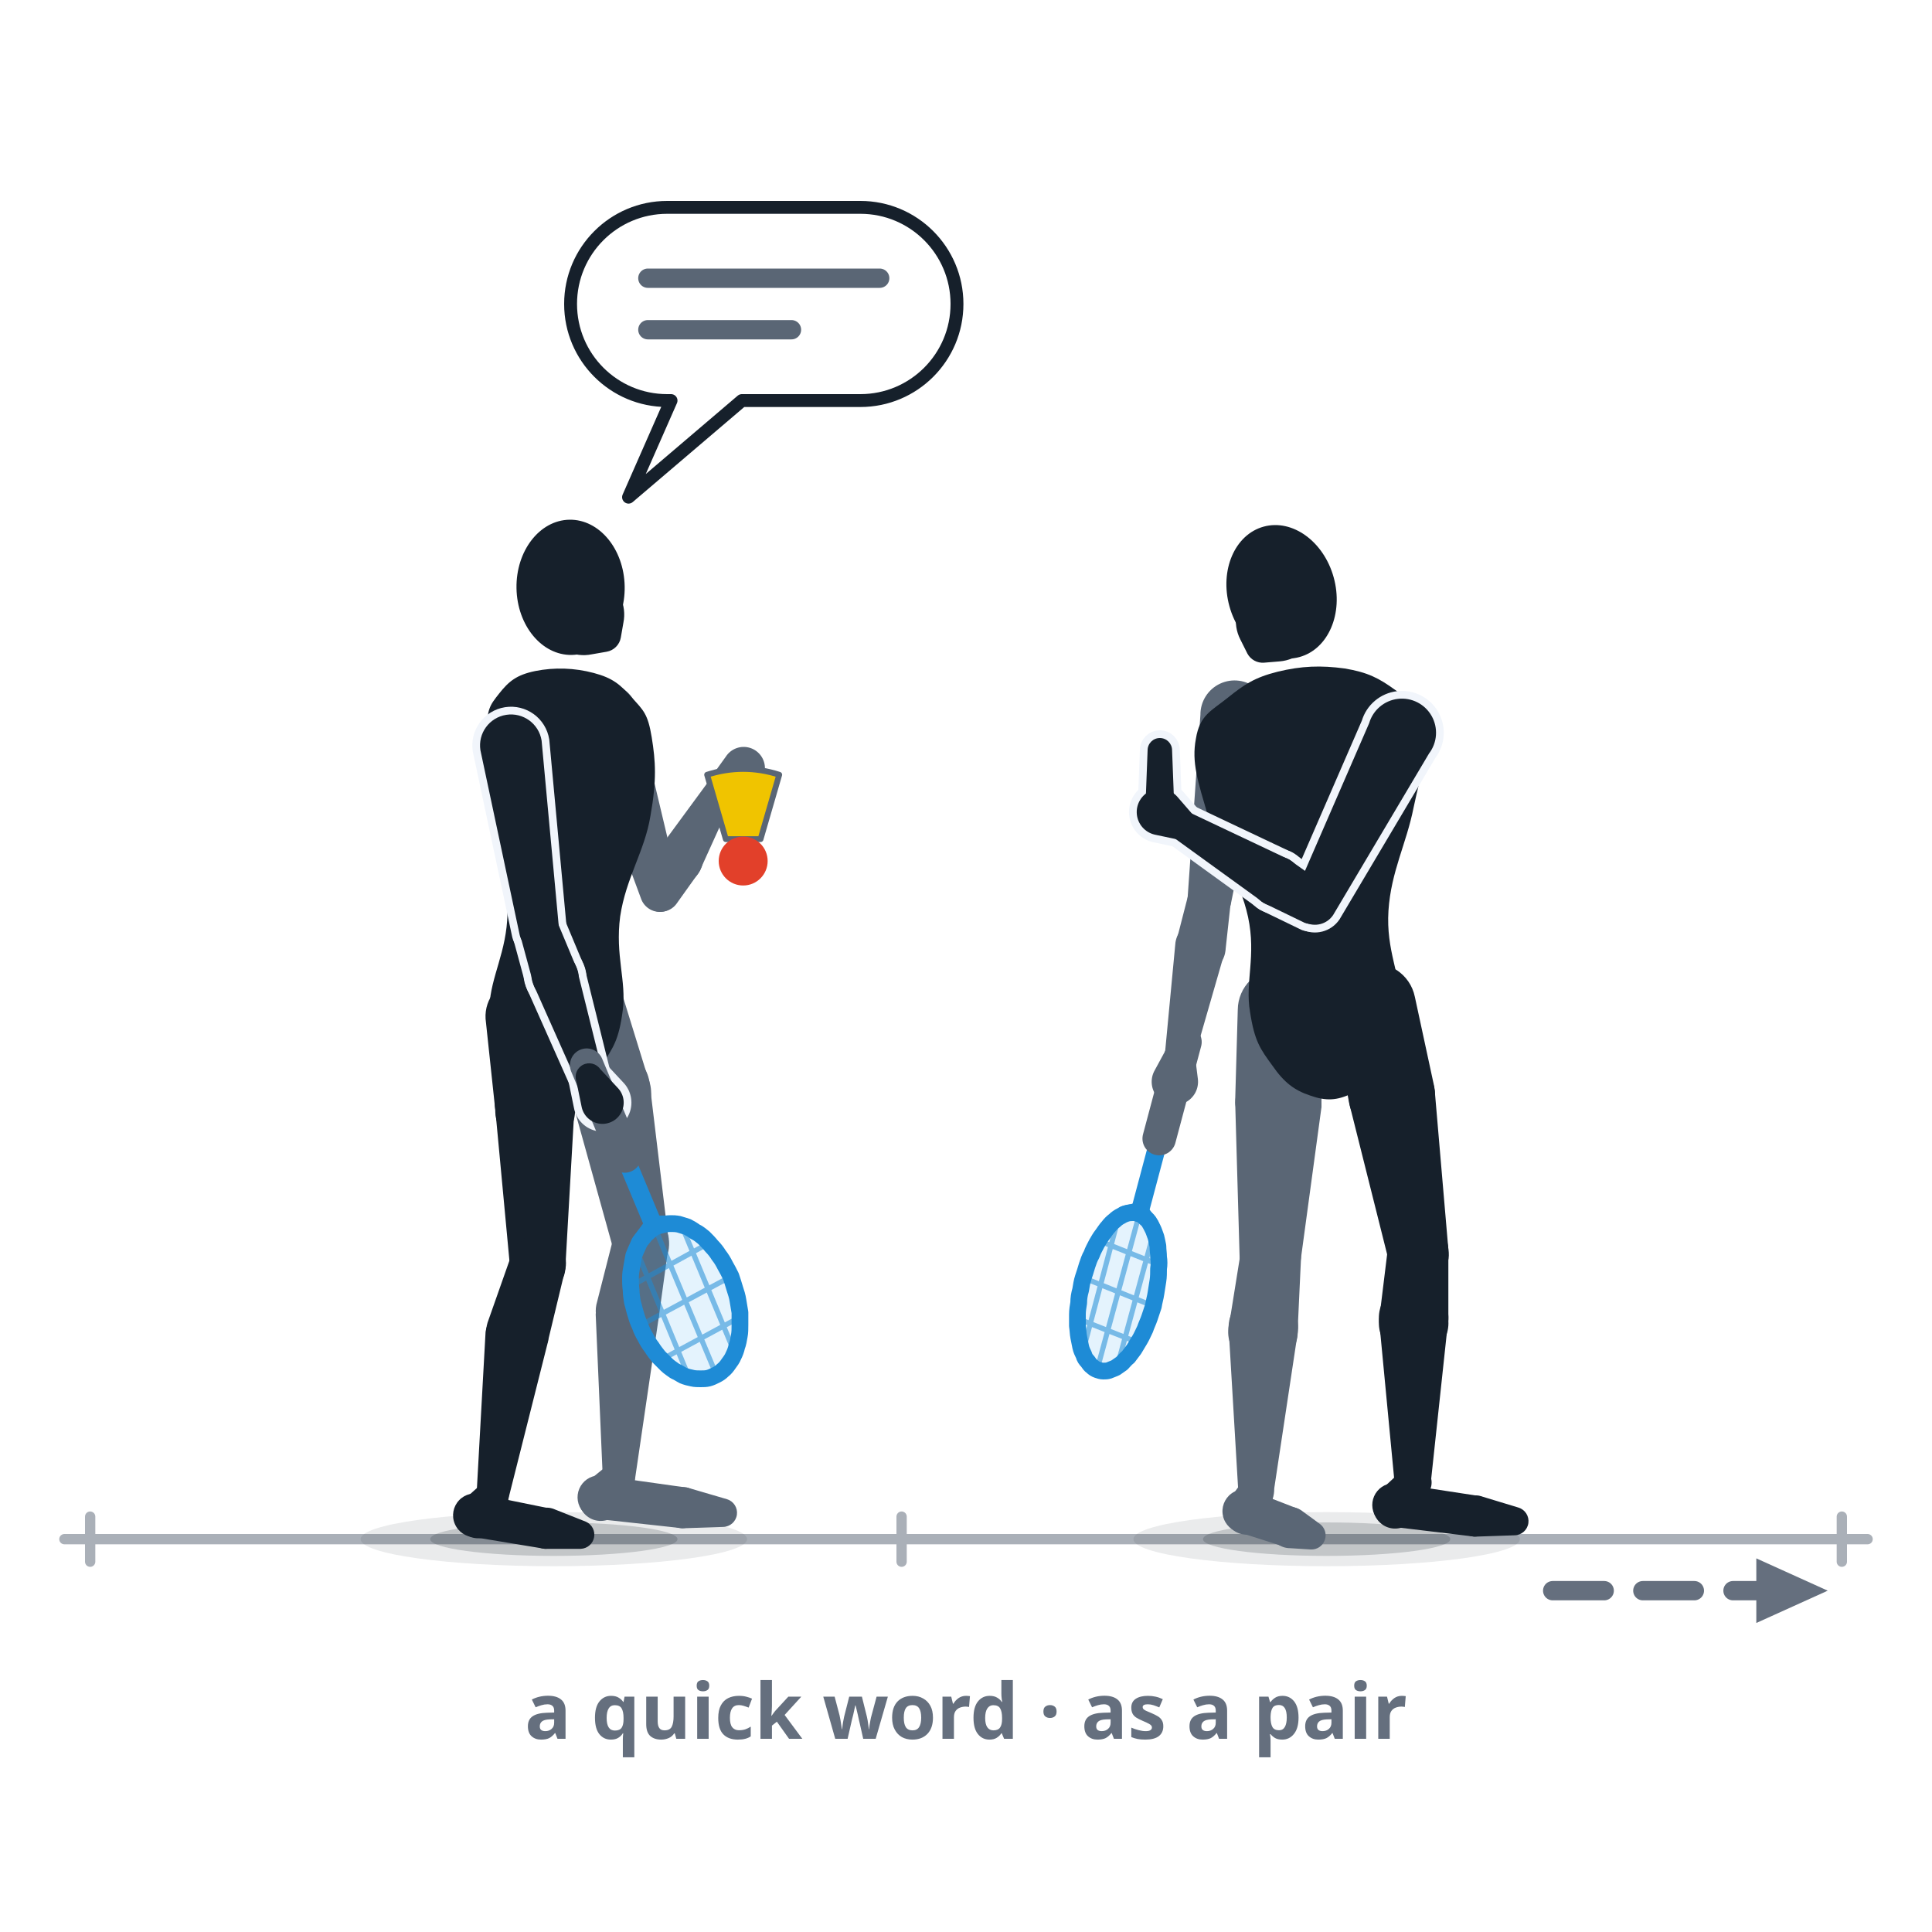
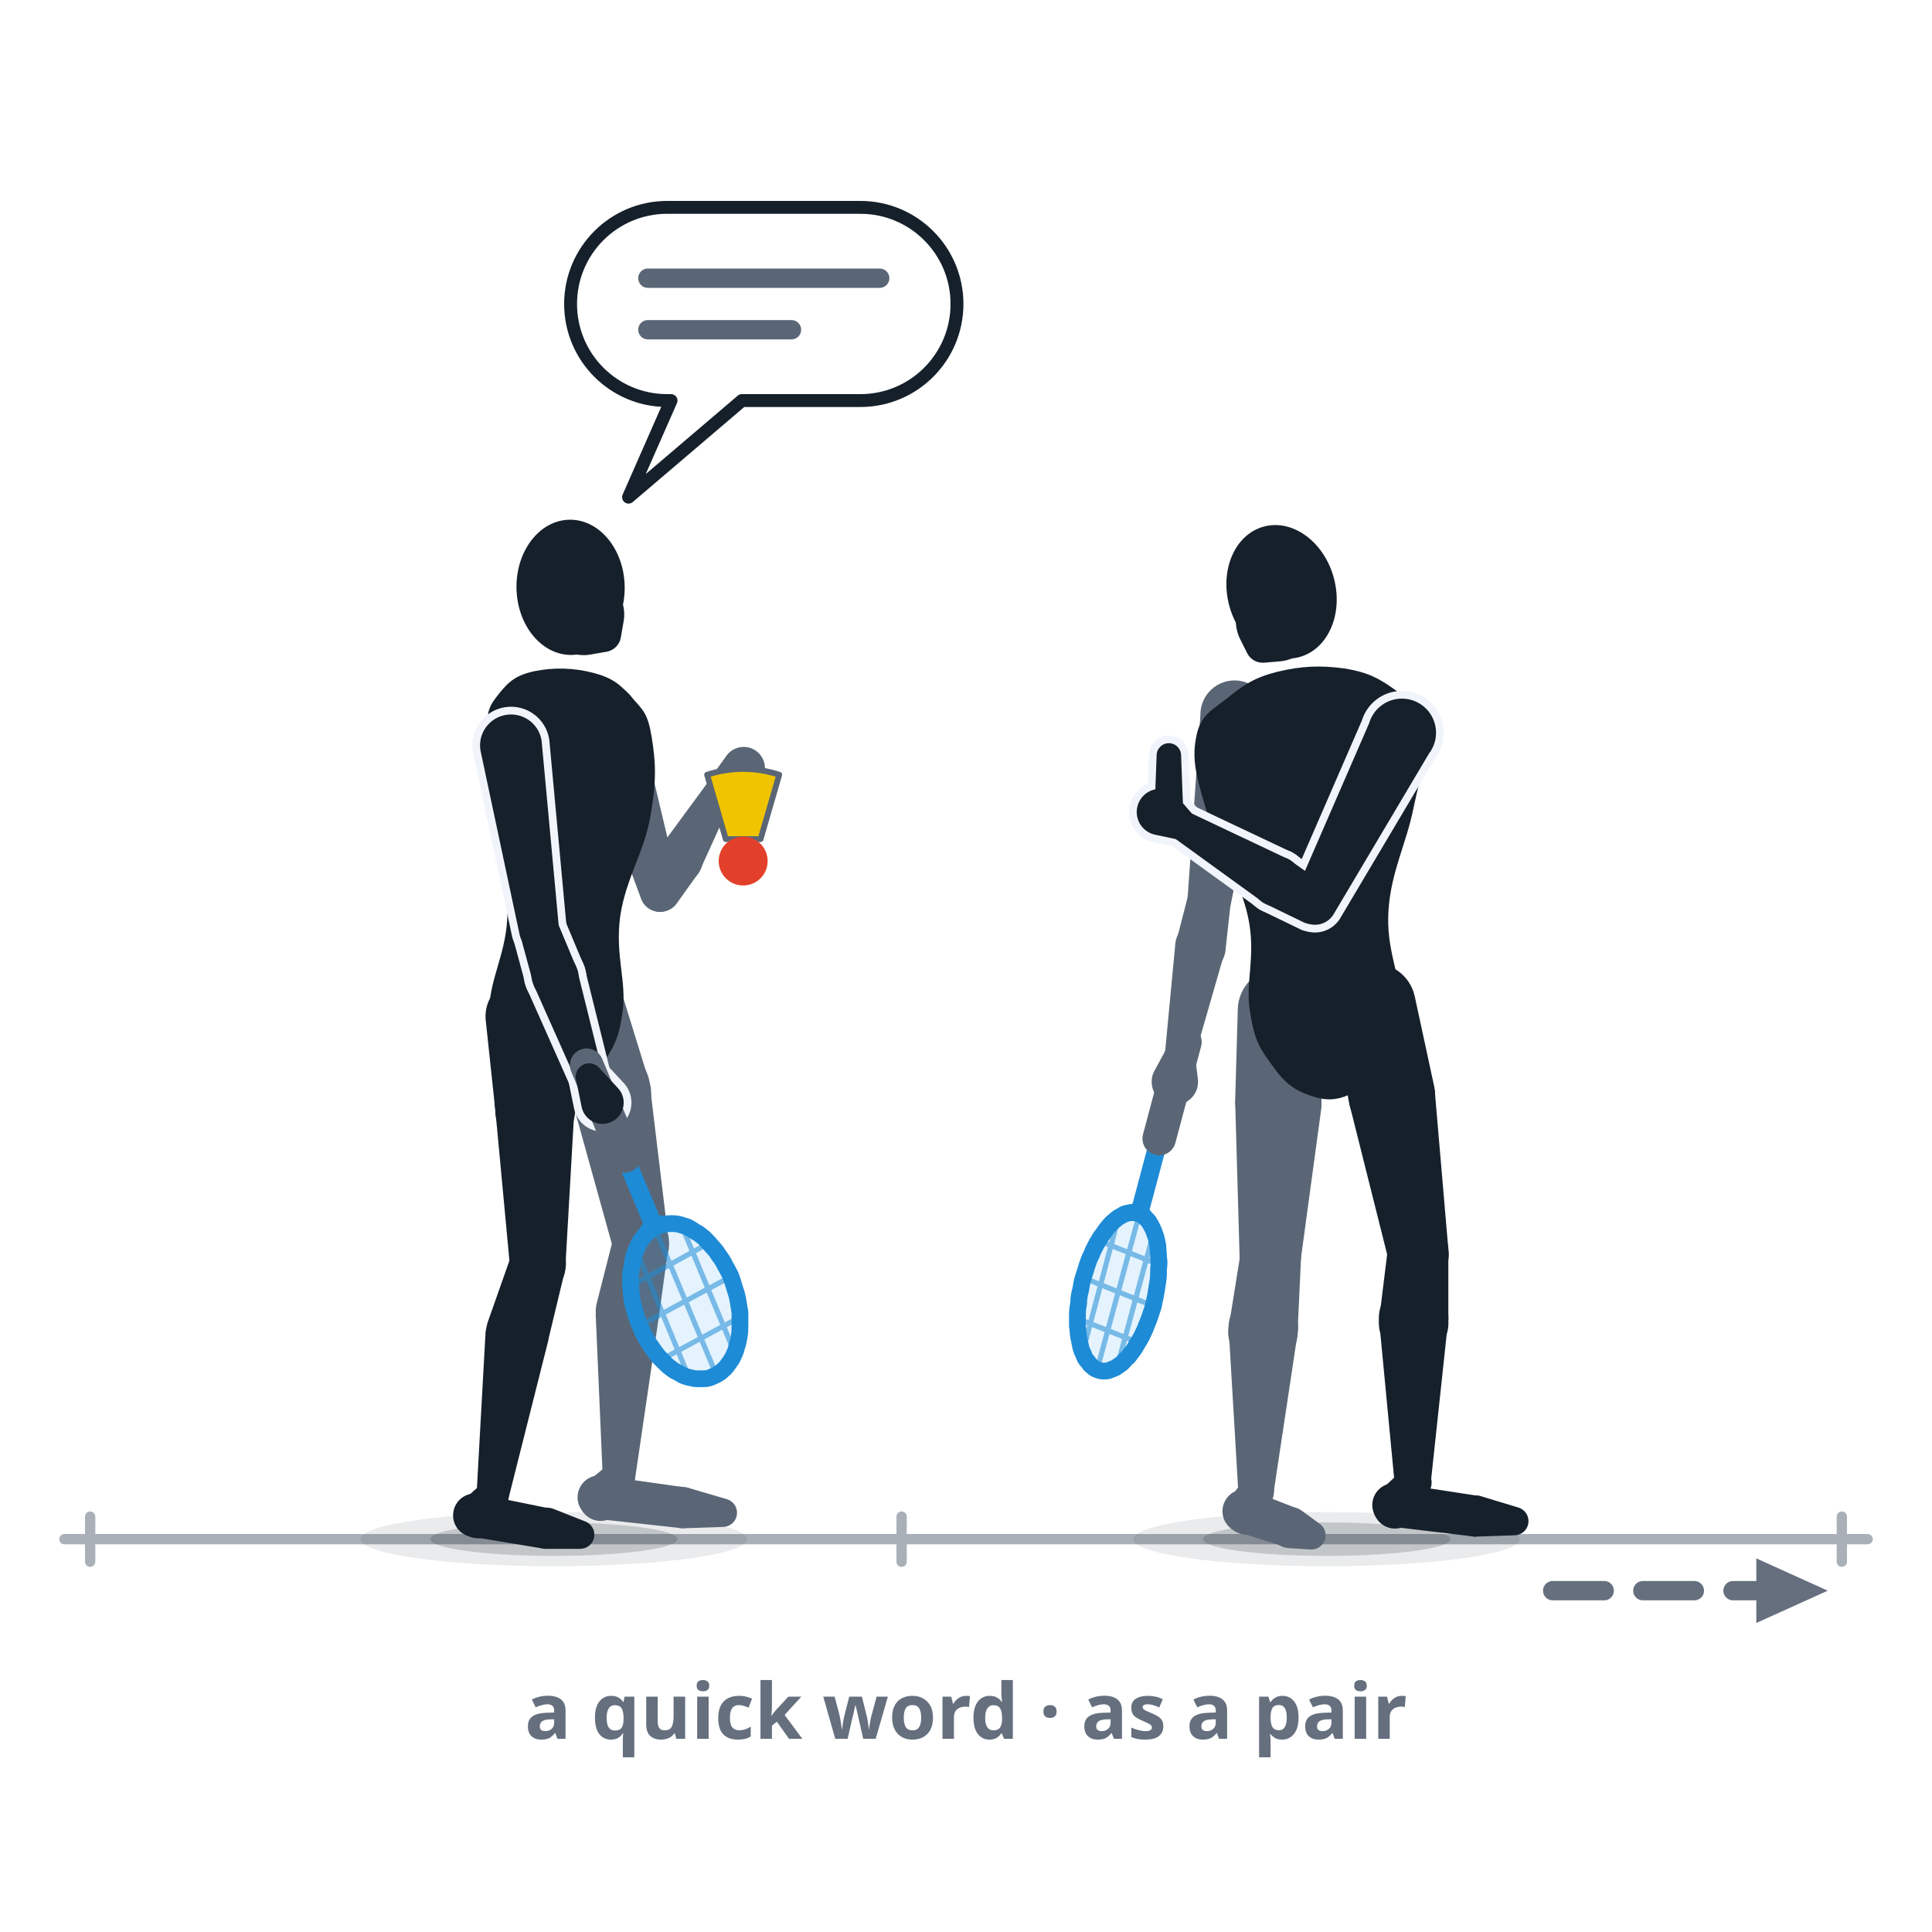
<svg xmlns="http://www.w3.org/2000/svg" viewBox="0 0 300 300" role="img" data-quelle="figuren" aria-label="Talking it through: two doubles partners in their own court before the serve, facing each other. On the left, behind the service line, the rear-court player, who serves next, holds the Speeder in the free hand and says the essentials in one sentence. On the right the attacking player, feet already pointing forward, nods and gives a thumbs-up. A dashed arrow shows the attacking player's path to the front.">
  <style>
    .s-k{fill:var(--tinte,#16202b)}
    .s-f{fill:var(--tinte-2,#5a6675)}
    .s-x{fill:var(--flaeche-2,#f1f5fb);stroke:var(--flaeche-2,#f1f5fb);stroke-width:2.4;stroke-linejoin:round}
    .s-rf{fill:var(--primaer,#38a4f1);opacity:.14}
    .s-rs{fill:none;stroke:var(--primaer-dunkel,#1e8bd6);stroke-width:.8;opacity:.55}
    .s-rr{fill:none;stroke:var(--primaer-dunkel,#1e8bd6);stroke-width:2.6;stroke-linejoin:round}
    .s-rh{fill:none;stroke:var(--primaer-dunkel,#1e8bd6);stroke-width:2.1;stroke-linecap:round;stroke-linejoin:round}
    .s-rsch{fill:none;stroke:var(--primaer-dunkel,#1e8bd6);stroke-width:2.8;stroke-linecap:round}
    .s-rg{fill:none;stroke:var(--tinte-2,#5a6675);stroke-width:5.2;stroke-linecap:round}
    .s-korb{fill:var(--speeder-korb,#f0c400);stroke:var(--tinte-2,#5a6675);stroke-width:.9;stroke-linejoin:round}
    .s-kappe{fill:var(--speeder-kappe,#e2402a)}
    .s-sch{fill:var(--schatten-boden,#16202b2e)}
    .s-schw{fill:var(--schatten-boden,#16202b2e);opacity:.5}
    .s-wegg{fill:none;stroke:var(--tinte-3,#656f7e);stroke-width:3;stroke-dasharray:8 6;stroke-linecap:round}
    .s-mkg{fill:var(--tinte-3,#656f7e)}
    .s-boden{fill:none;stroke:var(--tinte-3,#656f7e);stroke-width:1.6;opacity:.55;stroke-linecap:round}
    .s-blase{fill:var(--flaeche,#ffffff);stroke:var(--tinte,#16202b);stroke-width:2;stroke-linejoin:round}
    .s-zeile{fill:none;stroke:var(--tinte-2,#5a6675);stroke-width:3;stroke-linecap:round}
    .st{fill:var(--tinte-3,#656f7e);font:600 12px/1 system-ui,sans-serif;text-anchor:middle}
  </style>
  <defs>
    <marker id="p047" viewBox="0 0 10 10" markerWidth="4.4" markerHeight="4.4" refX="5" refY="5" orient="auto">
      <path d="M1,1.2 L9.4,5 L1,8.8 Z" class="s-mkg" />
    </marker>
  </defs>
  <path class="s-boden" d="M10,239L290,239M14,235.5L14,242.5M140,235.5L140,242.5M286,235.5L286,242.5" />
  <ellipse class="s-schw" cx="86" cy="239" rx="30" ry="4.2" />
  <ellipse class="s-sch" cx="86" cy="239" rx="19.2" ry="2.6" />
  <ellipse class="s-schw" cx="206" cy="239" rx="30" ry="4.2" />
  <ellipse class="s-sch" cx="206" cy="239" rx="19.2" ry="2.6" />
  <path class="s-wegg" d="M241.1,247L278,247" marker-end="url(#p047)" />
  <g class="s-f">
    <path d="M192.2,156.8L191.8,170.8A6.7,6.7 0 1 0 205.2,171L205.2,156.9A6.5,6.5 0 0 0 192.2,156.8Z" />
    <path d="M191.8,171.2L192.5,195.7A4.7,4.7 0 0 0 201.9,196.2L205.2,171.9A6.7,6.7 0 1 0 191.8,171.2Z" />
    <path d="M192.6,194.8L190.9,205.4A5.4,5.4 0 1 0 201.5,206.5L202,195.8A4.7,4.7 0 0 0 192.6,194.8Z" />
    <path d="M190.8,206.6L192.3,231.9A2.7,2.7 0 0 0 197.7,232.2L201.5,207A5.4,5.4 0 1 0 190.8,206.6Z" />
    <path d="M192.8,230.2L190.9,232.8A3.4,3.4 0 1 0 196.9,235.6L197.7,232.4A2.7,2.7 0 0 0 192.8,230.2Z" />
    <path d="M192.6,238L199.5,240.2A3.2,3.2 0 0 0 201.6,234.3L194.9,231.7A3.4,3.4 0 1 0 192.6,238Z" />
    <path d="M200.3,240.4L203.5,240.6A2.2,2.2 0 0 0 204.9,236.6L202.3,234.7A3.2,3.2 0 1 0 200.3,240.4Z" />
  </g>
  <g class="s-f">
    <path d="M186.4,111L184.4,139.6A3.4,3.4 0 0 0 191.1,140.5L196.8,112.4A5.3,5.3 0 1 0 186.4,111Z" />
    <path d="M184.5,139L182.7,146A3.9,3.9 0 1 0 190.3,147.5L191.1,140.2A3.4,3.4 0 0 0 184.5,139Z" />
    <path d="M182.5,146.6L180.9,163.5A2.3,2.3 0 0 0 185.4,164.4L190.1,148.1A3.9,3.9 0 1 0 182.5,146.6Z" />
  </g>
  <path class="s-rf" d="M170.4,212.7C170.1,212.6 169.8,212.4 169.6,212.2C169.3,212 169.1,211.7 168.9,211.4C168.6,211.1 168.4,210.8 168.3,210.4C168.1,210 167.9,209.6 167.8,209.1C167.7,208.6 167.6,208.1 167.5,207.6C167.4,207.1 167.4,206.5 167.3,205.9C167.3,205.4 167.3,204.8 167.3,204.1C167.3,203.5 167.4,202.9 167.5,202.3C167.5,201.6 167.6,201 167.8,200.3C167.9,199.7 168,199 168.2,198.4C168.4,197.8 168.6,197.2 168.8,196.5C169,195.9 169.2,195.3 169.5,194.8C169.7,194.2 170,193.7 170.3,193.1C170.6,192.6 170.8,192.2 171.2,191.7C171.5,191.3 171.8,190.8 172.1,190.5C172.4,190.1 172.7,189.8 173.1,189.5C173.4,189.2 173.7,189 174.1,188.8C174.4,188.6 174.7,188.5 175,188.4C175.4,188.3 175.7,188.3 176,188.3C176.3,188.3 176.6,188.4 176.9,188.5C177.2,188.6 177.4,188.7 177.7,189C177.9,189.2 178.2,189.4 178.4,189.7C178.6,190 178.8,190.4 179,190.8C179.2,191.2 179.3,191.6 179.5,192.1C179.6,192.5 179.7,193 179.8,193.5C179.8,194.1 179.9,194.6 179.9,195.2C180,195.8 180,196.4 179.9,197C179.9,197.6 179.9,198.3 179.8,198.9C179.7,199.5 179.6,200.2 179.5,200.8C179.4,201.5 179.2,202.1 179.1,202.8C178.9,203.4 178.7,204 178.5,204.6C178.3,205.2 178,205.8 177.8,206.4C177.5,207 177.3,207.5 177,208C176.7,208.5 176.4,209 176.1,209.5C175.8,209.9 175.5,210.3 175.2,210.7C174.8,211 174.5,211.4 174.2,211.7C173.9,211.9 173.5,212.2 173.2,212.4C172.9,212.5 172.5,212.7 172.2,212.8C171.9,212.9 171.6,212.9 171.3,212.9C171,212.9 170.7,212.8 170.4,212.7Z" />
  <path class="s-rs" d="M179,191.9L173.7,211.4M176.7,189.3L170.6,211.8M173.5,189.7L168.3,209.3M179.5,196.2L171,192.8M178.6,202.6L168.7,198.6M176.3,208.3L167.7,204.9" />
  <path class="s-rh" d="M178.9,190.1L177.1,187.7L174.5,188.3" />
  <path class="s-rsch" d="M180,176.8L177.1,187.7" />
  <path class="s-rr" d="M170.4,212.7C170.1,212.6 169.8,212.4 169.6,212.2C169.3,212 169.1,211.7 168.9,211.4C168.6,211.1 168.4,210.8 168.3,210.4C168.1,210 167.9,209.6 167.8,209.1C167.7,208.6 167.6,208.1 167.5,207.6C167.4,207.1 167.4,206.5 167.3,205.9C167.3,205.4 167.3,204.8 167.3,204.1C167.3,203.5 167.4,202.9 167.5,202.3C167.5,201.6 167.6,201 167.8,200.3C167.9,199.7 168,199 168.2,198.4C168.4,197.8 168.6,197.2 168.8,196.5C169,195.9 169.2,195.3 169.5,194.8C169.7,194.2 170,193.7 170.3,193.1C170.6,192.6 170.8,192.2 171.2,191.7C171.5,191.3 171.8,190.8 172.1,190.5C172.4,190.1 172.7,189.8 173.1,189.5C173.4,189.2 173.7,189 174.1,188.8C174.4,188.6 174.7,188.5 175,188.4C175.4,188.3 175.7,188.3 176,188.3C176.3,188.3 176.6,188.4 176.9,188.5C177.2,188.6 177.4,188.7 177.7,189C177.9,189.2 178.2,189.4 178.4,189.7C178.6,190 178.8,190.4 179,190.8C179.2,191.2 179.3,191.6 179.5,192.1C179.6,192.5 179.7,193 179.8,193.5C179.8,194.1 179.9,194.6 179.9,195.2C180,195.8 180,196.4 179.9,197C179.9,197.6 179.9,198.3 179.8,198.9C179.7,199.5 179.6,200.2 179.5,200.8C179.4,201.5 179.2,202.1 179.1,202.8C178.9,203.4 178.7,204 178.5,204.6C178.3,205.2 178,205.8 177.8,206.4C177.5,207 177.3,207.5 177,208C176.7,208.5 176.4,209 176.1,209.5C175.8,209.9 175.5,210.3 175.2,210.7C174.8,211 174.5,211.4 174.2,211.7C173.9,211.9 173.5,212.2 173.2,212.4C172.9,212.5 172.5,212.7 172.2,212.8C171.9,212.9 171.6,212.9 171.3,212.9C171,212.9 170.7,212.8 170.4,212.7Z" />
  <path class="s-rg" d="M184,161.8L180,176.8" />
  <g class="s-f">
    <path d="M181.2,162.7L179.3,166.2A3.6,3.6 0 1 0 186,167.5L185.5,163.5A2.3,2.3 0 0 0 181.2,162.7Z" />
  </g>
  <g class="s-k">
    <path d="M208.8,103.8C212.4,104.4 214.1,105.3 216.6,107.1C219.1,109 220.7,109.4 221.3,113C221.9,116.7 220.7,119.7 219.5,125.4C218.4,131 216,135.3 215.6,141.4C215.2,147.6 217.5,151.4 217.5,156C217.4,160.7 216.7,162 215.2,164.7C213.7,167.5 212.3,168.8 209.9,169.8C207.6,170.9 205.9,171 203.4,170.1C201,169.3 199.4,168.1 197.6,165.5C195.7,162.9 194.8,161.7 194.1,157.1C193.3,152.5 195.1,148.5 193.8,142.4C192.5,136.4 189.3,132.4 187.6,126.8C186,121.3 185,118.4 185.7,114.7C186.3,111 188.1,110.4 190.7,108.3C193.2,106.3 194.8,105.2 198.4,104.3C202.1,103.4 205.1,103.3 208.8,103.8Z" />
    <path d="M206.9,157.4L209.5,171.3A6.7,6.7 0 1 0 222.7,168.7L219.7,154.8A6.5,6.5 0 0 0 206.9,157.4Z" />
    <path d="M209.6,171.7L215.6,195.6A4.7,4.7 0 0 0 224.9,194L222.8,169.5A6.7,6.7 0 1 0 209.6,171.7Z" />
    <path d="M215.5,193.9L214.2,204.5A5.4,5.4 0 1 0 224.9,205.1L224.9,194.5A4.7,4.7 0 0 0 215.5,193.9Z" />
    <path d="M214.2,205.6L216.6,230.8A2.7,2.7 0 0 0 222.1,230.9L224.8,205.7A5.4,5.4 0 1 0 214.2,205.6Z" />
    <path d="M217.5,228.5L214.5,231.3A3.4,3.4 0 1 0 219.7,235.4L221.7,231.9A2.7,2.7 0 0 0 217.5,228.5Z" />
    <path d="M216.4,237.1L228.9,238.6A3.2,3.2 0 0 0 229.7,232.3L217.3,230.4A3.4,3.4 0 1 0 216.4,237.1Z" />
    <path d="M229.3,238.6L235.2,238.4A2.2,2.2 0 0 0 235.8,234.1L230.2,232.4A3.2,3.2 0 1 0 229.3,238.6Z" />
  </g>
  <g class="s-k">
    <ellipse cx="199" cy="91.9" rx="8.4" ry="10.5" transform="rotate(-15.4 199 91.9)" />
    <path d="M192.6,99.3L193.7,101.5A2.7,2.7 0 0 0 196.3,102.9L198.7,102.7A6.3,6.3 0 1 0 192.6,99.3Z" />
  </g>
  <g class="s-x">
    <path d="M212.6,112.3L201,139A3.4,3.4 0 0 0 207,142.1L221.9,117A5.3,5.3 0 1 0 212.6,112.3Z" />
    <path d="M206,137.6L200.2,133.5A3.9,3.9 0 1 0 196.2,140.2L202.6,143.3A3.4,3.4 0 0 0 206,137.6Z" />
    <path d="M199.6,133.2L184.6,126.1A2.3,2.3 0 0 0 182.3,130.1L195.7,139.8A3.9,3.9 0 1 0 199.6,133.2Z" />
    <path d="M185.4,126.7L182.8,123.7A3.6,3.6 0 1 0 179.3,129.6L183.1,130.4A2.3,2.3 0 0 0 185.4,126.7Z" />
-     <path d="M182.3,124.3L182,116.5A1.9,1.9 0 0 0 178.2,116.5L177.9,124.3A2.2,2.2 0 1 0 182.3,124.3Z" />
+     <path d="M183.7,125.2L183.4,117.3A1.9,1.9 0 0 0 179.6,117.3L179.3,125.2A2.2,2.2 0 1 0 183.7,125.2Z" />
  </g>
  <g class="s-k">
    <path d="M212.6,112.3L201,139A3.4,3.4 0 0 0 207,142.1L221.9,117A5.3,5.3 0 1 0 212.6,112.3Z" />
    <path d="M206,137.6L200.2,133.5A3.9,3.9 0 1 0 196.2,140.2L202.6,143.3A3.4,3.4 0 0 0 206,137.6Z" />
    <path d="M199.6,133.2L184.6,126.1A2.3,2.3 0 0 0 182.3,130.1L195.7,139.8A3.9,3.9 0 1 0 199.6,133.2Z" />
  </g>
  <g class="s-k">
    <path d="M185.4,126.7L182.8,123.7A3.6,3.6 0 1 0 179.3,129.6L183.1,130.4A2.3,2.3 0 0 0 185.4,126.7Z" />
-     <path d="M182.3,124.3L182,116.5A1.9,1.9 0 0 0 178.2,116.5L177.9,124.3A2.2,2.2 0 1 0 182.3,124.3Z" />
+     <path d="M183.7,125.2L183.4,117.3A1.9,1.9 0 0 0 179.6,117.3L179.3,125.2A2.2,2.2 0 1 0 183.7,125.2Z" />
  </g>
  <g class="s-f">
    <path d="M84.9,157.2L88.8,170.8A6.2,6.2 0 1 0 100.6,167.3L96.4,153.7A6,6 0 0 0 84.9,157.2Z" />
    <path d="M88.8,170.8L95.3,194.2A4.3,4.3 0 0 0 103.8,192.5L100.9,168.4A6.2,6.2 0 1 0 88.8,170.8Z" />
    <path d="M95.3,192L92.6,202.6A4.9,4.9 0 1 0 102.3,204.5L103.8,193.6A4.3,4.3 0 0 0 95.3,192Z" />
    <path d="M92.5,204.1L93.6,229.5A2.5,2.5 0 0 0 98.6,229.7L102.3,204.5A4.9,4.9 0 1 0 92.5,204.1Z" />
    <path d="M94.5,227.4L91.3,230A3.4,3.4 0 1 0 96.4,234.1L98.3,230.5A2.5,2.5 0 0 0 94.5,227.4Z" />
    <path d="M93.1,235.9L105.9,237.3A3.2,3.2 0 0 0 106.7,231L93.9,229.2A3.4,3.4 0 1 0 93.1,235.9Z" />
    <path d="M106.3,237.3L112.3,237.1A2.2,2.2 0 0 0 112.9,232.8L107.1,231.1A3.2,3.2 0 1 0 106.3,237.3Z" />
  </g>
  <g class="s-f">
    <path d="M89.5,112.4L99.6,139.7A3.1,3.1 0 0 0 105.5,137.9L98.8,109.7A4.8,4.8 0 1 0 89.5,112.4Z" />
    <path d="M105,140.4L108.5,135.5A3.6,3.6 0 1 0 102.3,131.9L99.7,137.3A3.1,3.1 0 0 0 105,140.4Z" />
    <path d="M108.8,134.9L114.6,122.1A2.1,2.1 0 0 0 111,120L102.7,131.3A3.6,3.6 0 1 0 108.8,134.9Z" />
  </g>
  <g class="s-f">
    <path d="M113.2,123.3L116.2,122.5A3.3,3.3 0 1 0 112.7,117.5L110.9,120A2.1,2.1 0 0 0 113.2,123.3Z" />
  </g>
  <g class="s-k">
    <path d="M92.2,104.5C95.2,105.3 96.3,106.3 98.1,108.3C99.9,110.3 100.6,110.8 101.2,114.5C101.8,118.2 102,121.1 101,126.7C100.1,132.2 97.2,136.3 96.3,142.3C95.5,148.4 97.3,152.3 96.7,156.9C96.1,161.5 95.2,162.7 93.5,165.3C91.8,167.9 90.2,169.1 88.1,170C85.9,170.9 84.8,170.9 82.8,169.8C80.8,168.8 79.4,167.5 78.1,164.8C76.7,162.1 75.9,160.9 76,156.3C76.2,151.6 78.7,147.8 78.8,141.8C78.8,135.7 77.1,131.5 76.5,125.9C75.8,120.3 75.3,117.3 75.5,113.7C75.7,110 76,109.6 77.5,107.7C79,105.8 80.2,104.8 83.1,104.2C86.1,103.6 89.2,103.7 92.2,104.5Z" />
    <path d="M75.4,158.2L76.9,172.3A6.2,6.2 0 1 0 89.1,170.8L87.3,156.8A6,6 0 0 0 75.4,158.2Z" />
    <path d="M76.9,172.2L79.2,196.8A4.3,4.3 0 0 0 87.8,196.6L89.2,172A6.2,6.2 0 1 0 76.9,172.2Z" />
    <path d="M79.4,194.9L75.7,205.4A4.9,4.9 0 1 0 85.1,208.2L87.7,197.4A4.3,4.3 0 0 0 79.4,194.9Z" />
    <path d="M75.4,206.8L74,232.1A2.5,2.5 0 0 0 78.9,232.9L85.1,208.3A4.9,4.9 0 1 0 75.4,206.8Z" />
    <path d="M74.8,230.4L72,232.9A3.4,3.4 0 1 0 77.4,236.7L78.8,233.2A2.5,2.5 0 0 0 74.8,230.4Z" />
    <path d="M73.7,238.7L84.6,240.5A3.2,3.2 0 0 0 85.7,234.3L74.9,232.1A3.4,3.4 0 1 0 73.7,238.7Z" />
    <path d="M85.1,240.5L90.2,240.5A2.2,2.2 0 0 0 91,236.3L86.2,234.4A3.2,3.2 0 1 0 85.1,240.5Z" />
  </g>
  <g class="s-k">
    <ellipse cx="88.6" cy="91.2" rx="8.4" ry="10.5" transform="rotate(-1 88.6 91.2)" />
    <path d="M91.9,101.6L94.2,101.2A2.7,2.7 0 0 0 96.4,99L96.8,96.7A6.3,6.3 0 1 0 91.9,101.6Z" />
  </g>
  <g class="s-x">
    <path d="M74.6,116.5L80.7,145.2A3.1,3.1 0 0 0 86.8,144.2L84.1,115A4.8,4.8 0 1 0 74.6,116.5Z" />
    <path d="M80.8,145.3L82.7,152.3A3.6,3.6 0 1 0 89.4,150L86.6,143.3A3.1,3.1 0 0 0 80.8,145.3Z" />
    <path d="M82.8,152.8L89.7,168.3A2.1,2.1 0 0 0 93.7,167L89.6,150.5A3.6,3.6 0 1 0 82.8,152.8Z" />
    <path d="M89.5,167.9L90.3,171.8A3.3,3.3 0 1 0 95.9,168.9L93.2,166A2.1,2.1 0 0 0 89.5,167.9Z" />
  </g>
  <g class="s-k">
    <path d="M74.6,116.5L80.7,145.2A3.1,3.1 0 0 0 86.8,144.2L84.1,115A4.8,4.8 0 1 0 74.6,116.5Z" />
    <path d="M80.8,145.3L82.7,152.3A3.6,3.6 0 1 0 89.4,150L86.6,143.3A3.1,3.1 0 0 0 80.8,145.3Z" />
    <path d="M82.8,152.8L89.7,168.3A2.1,2.1 0 0 0 93.7,167L89.6,150.5A3.6,3.6 0 1 0 82.8,152.8Z" />
  </g>
  <path class="s-rf" d="M111.2,213.5C111.6,213.3 111.9,213.1 112.2,212.8C112.6,212.5 112.9,212.1 113.1,211.8C113.4,211.4 113.7,211 113.9,210.5C114.1,210.1 114.3,209.6 114.4,209.1C114.6,208.6 114.7,208 114.8,207.4C114.9,206.9 114.9,206.3 114.9,205.7C114.9,205.1 114.9,204.5 114.9,203.8C114.8,203.2 114.7,202.6 114.6,202C114.5,201.3 114.3,200.7 114.1,200.1C113.9,199.4 113.7,198.8 113.5,198.2C113.2,197.6 112.9,197 112.6,196.5C112.3,195.9 112,195.4 111.6,194.9C111.3,194.4 110.9,193.9 110.5,193.5C110.1,193 109.7,192.6 109.3,192.2C108.9,191.9 108.5,191.5 108,191.3C107.6,191 107.1,190.7 106.7,190.5C106.3,190.4 105.8,190.2 105.4,190.1C104.9,190 104.5,190 104.1,190C103.6,190 103.2,190.1 102.8,190.2C102.4,190.3 102,190.4 101.6,190.6C101.3,190.8 100.9,191.1 100.6,191.4C100.3,191.6 100,192 99.7,192.4C99.4,192.7 99.2,193.1 99,193.6C98.8,194 98.6,194.5 98.4,195C98.3,195.6 98.2,196.1 98.1,196.7C98,197.2 97.9,197.8 97.9,198.4C97.9,199 97.9,199.7 98,200.3C98,200.9 98.1,201.5 98.2,202.2C98.4,202.8 98.5,203.4 98.7,204C98.9,204.7 99.1,205.3 99.4,205.9C99.6,206.5 99.9,207.1 100.2,207.6C100.5,208.2 100.8,208.7 101.2,209.2C101.5,209.7 101.9,210.2 102.3,210.7C102.7,211.1 103.1,211.5 103.5,211.9C103.9,212.3 104.4,212.6 104.8,212.9C105.3,213.1 105.7,213.4 106.1,213.6C106.6,213.8 107,213.9 107.5,214C107.9,214.1 108.4,214.1 108.8,214.1C109.2,214.1 109.6,214.1 110,214C110.4,213.9 110.8,213.7 111.2,213.5Z" />
  <path class="s-rs" d="M99.1,194.8L106.7,213.2M102,191.4L110.9,212.7M106.1,190.9L113.8,209.4M98.5,199.4L109.6,193.3M100,205.5L112.8,198.6M103.3,210.8L114.4,204.8" />
  <path class="s-rh" d="M99.1,192.8L101.3,189.8L104.8,189.8" />
  <path class="s-rsch" d="M97,179.5L101.3,189.8" />
  <path class="s-rr" d="M111.2,213.5C111.6,213.3 111.9,213.1 112.2,212.8C112.6,212.5 112.9,212.1 113.1,211.8C113.4,211.4 113.7,211 113.9,210.5C114.1,210.1 114.3,209.6 114.4,209.1C114.6,208.6 114.7,208 114.8,207.4C114.9,206.9 114.9,206.3 114.9,205.7C114.9,205.1 114.9,204.5 114.9,203.8C114.8,203.2 114.7,202.6 114.6,202C114.5,201.3 114.3,200.7 114.1,200.1C113.9,199.4 113.7,198.8 113.5,198.2C113.2,197.6 112.9,197 112.6,196.5C112.3,195.9 112,195.4 111.6,194.9C111.3,194.4 110.9,193.9 110.5,193.5C110.1,193 109.7,192.6 109.3,192.2C108.9,191.9 108.5,191.5 108,191.3C107.6,191 107.1,190.7 106.7,190.5C106.3,190.4 105.8,190.2 105.4,190.1C104.9,190 104.5,190 104.1,190C103.6,190 103.2,190.1 102.8,190.2C102.4,190.3 102,190.4 101.6,190.6C101.3,190.8 100.9,191.1 100.6,191.4C100.3,191.6 100,192 99.7,192.4C99.4,192.7 99.2,193.1 99,193.6C98.8,194 98.6,194.5 98.4,195C98.3,195.6 98.2,196.1 98.1,196.7C98,197.2 97.9,197.8 97.9,198.4C97.9,199 97.9,199.7 98,200.3C98,200.9 98.1,201.5 98.2,202.2C98.4,202.8 98.5,203.4 98.7,204C98.9,204.7 99.1,205.3 99.4,205.9C99.6,206.5 99.9,207.1 100.2,207.6C100.5,208.2 100.8,208.7 101.2,209.2C101.5,209.7 101.9,210.2 102.3,210.7C102.7,211.1 103.1,211.5 103.5,211.9C103.9,212.3 104.4,212.6 104.8,212.9C105.3,213.1 105.7,213.4 106.1,213.6C106.6,213.8 107,213.9 107.5,214C107.9,214.1 108.4,214.1 108.8,214.1C109.2,214.1 109.6,214.1 110,214C110.4,213.9 110.8,213.7 111.2,213.5Z" />
  <path class="s-rg" d="M91.1,165.4L97,179.5" />
  <g class="s-k">
    <path d="M89.5,167.9L90.3,171.8A3.3,3.3 0 1 0 95.9,168.9L93.2,166A2.1,2.1 0 0 0 89.5,167.9Z" />
  </g>
  <path class="s-korb" d="M112.7,130.3L109.8,120.3Q115.4,118.5 121,120.3L118.1,130.3Z" />
  <path class="s-kappe" d="M111.6,133.7a3.8,3.8 0 1 0 7.6,0a3.8,3.8 0 1 0 -7.6,0Z" />
  <path class="s-blase" d="M103.6,32.2L133.6,32.2A15,15 0 0 1 133.6,62.2L115.2,62.2L97.6,77.2L104.2,62.2L103.6,62.2A15,15 0 0 1 103.6,32.2Z" />
  <path class="s-zeile" d="M100.6,43.2L136.6,43.2M100.6,51.2L122.9,51.2" />
  <text class="st" x="150" y="270">a quick word · as a pair</text>
</svg>
